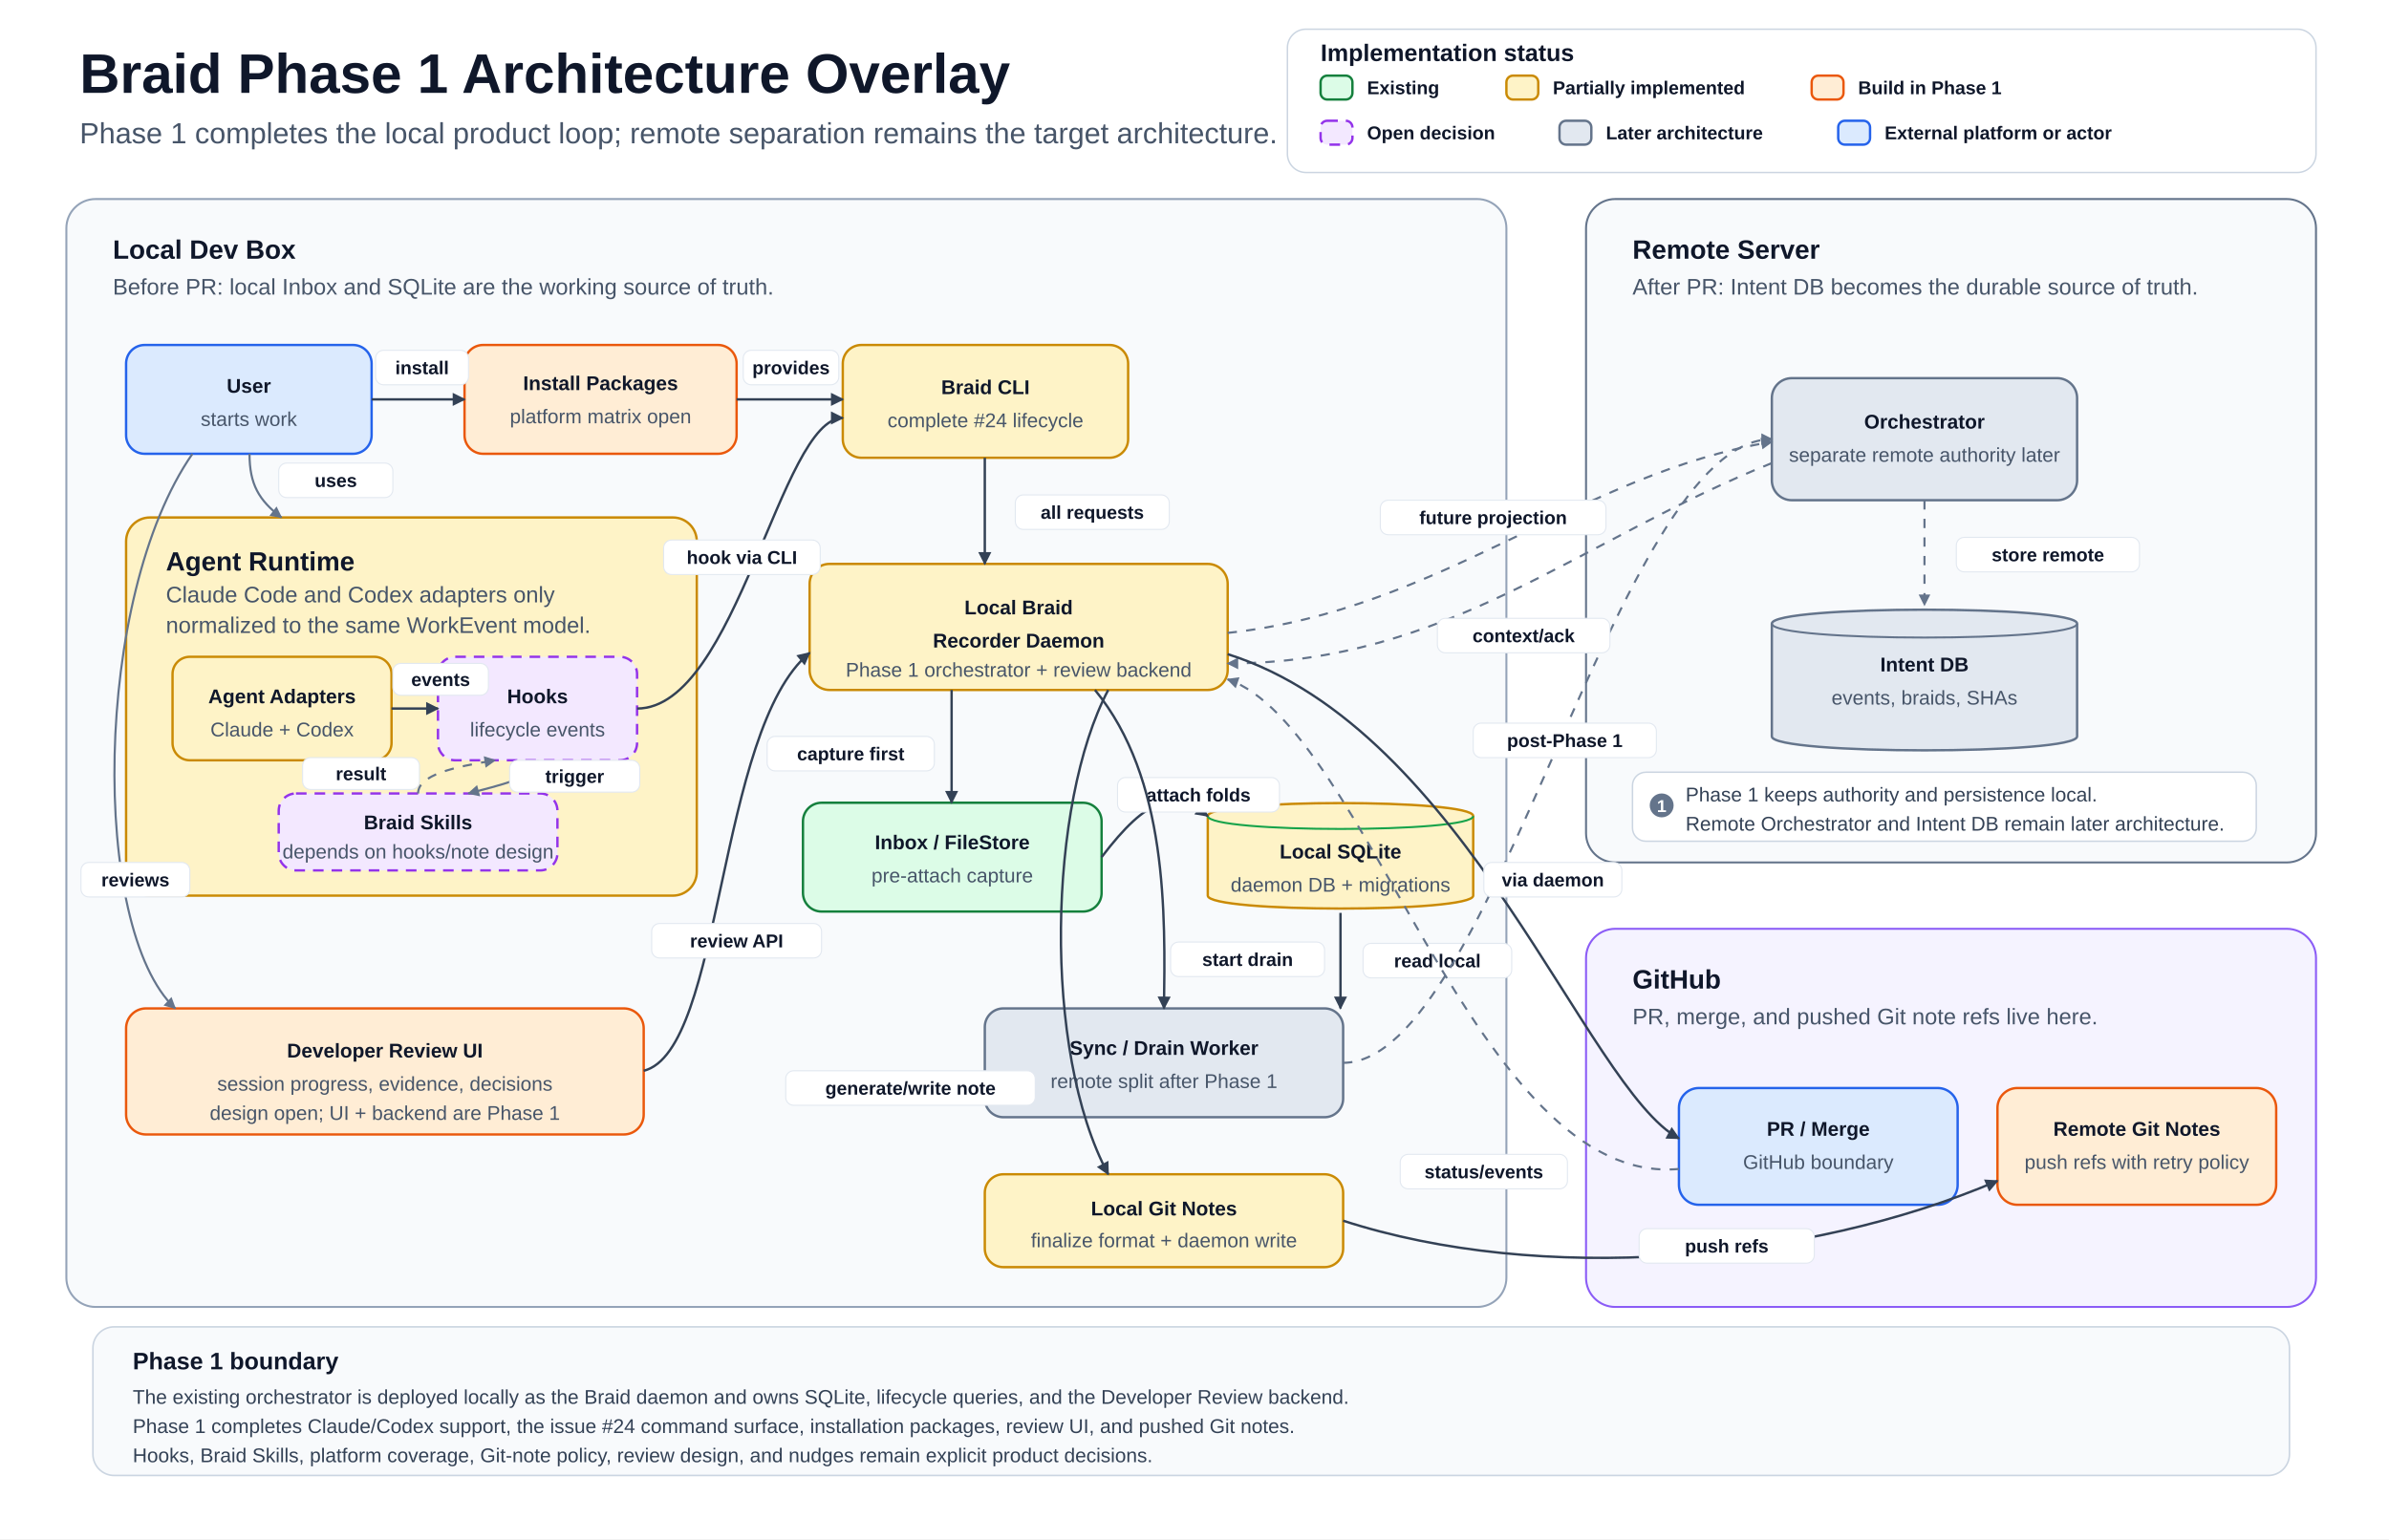
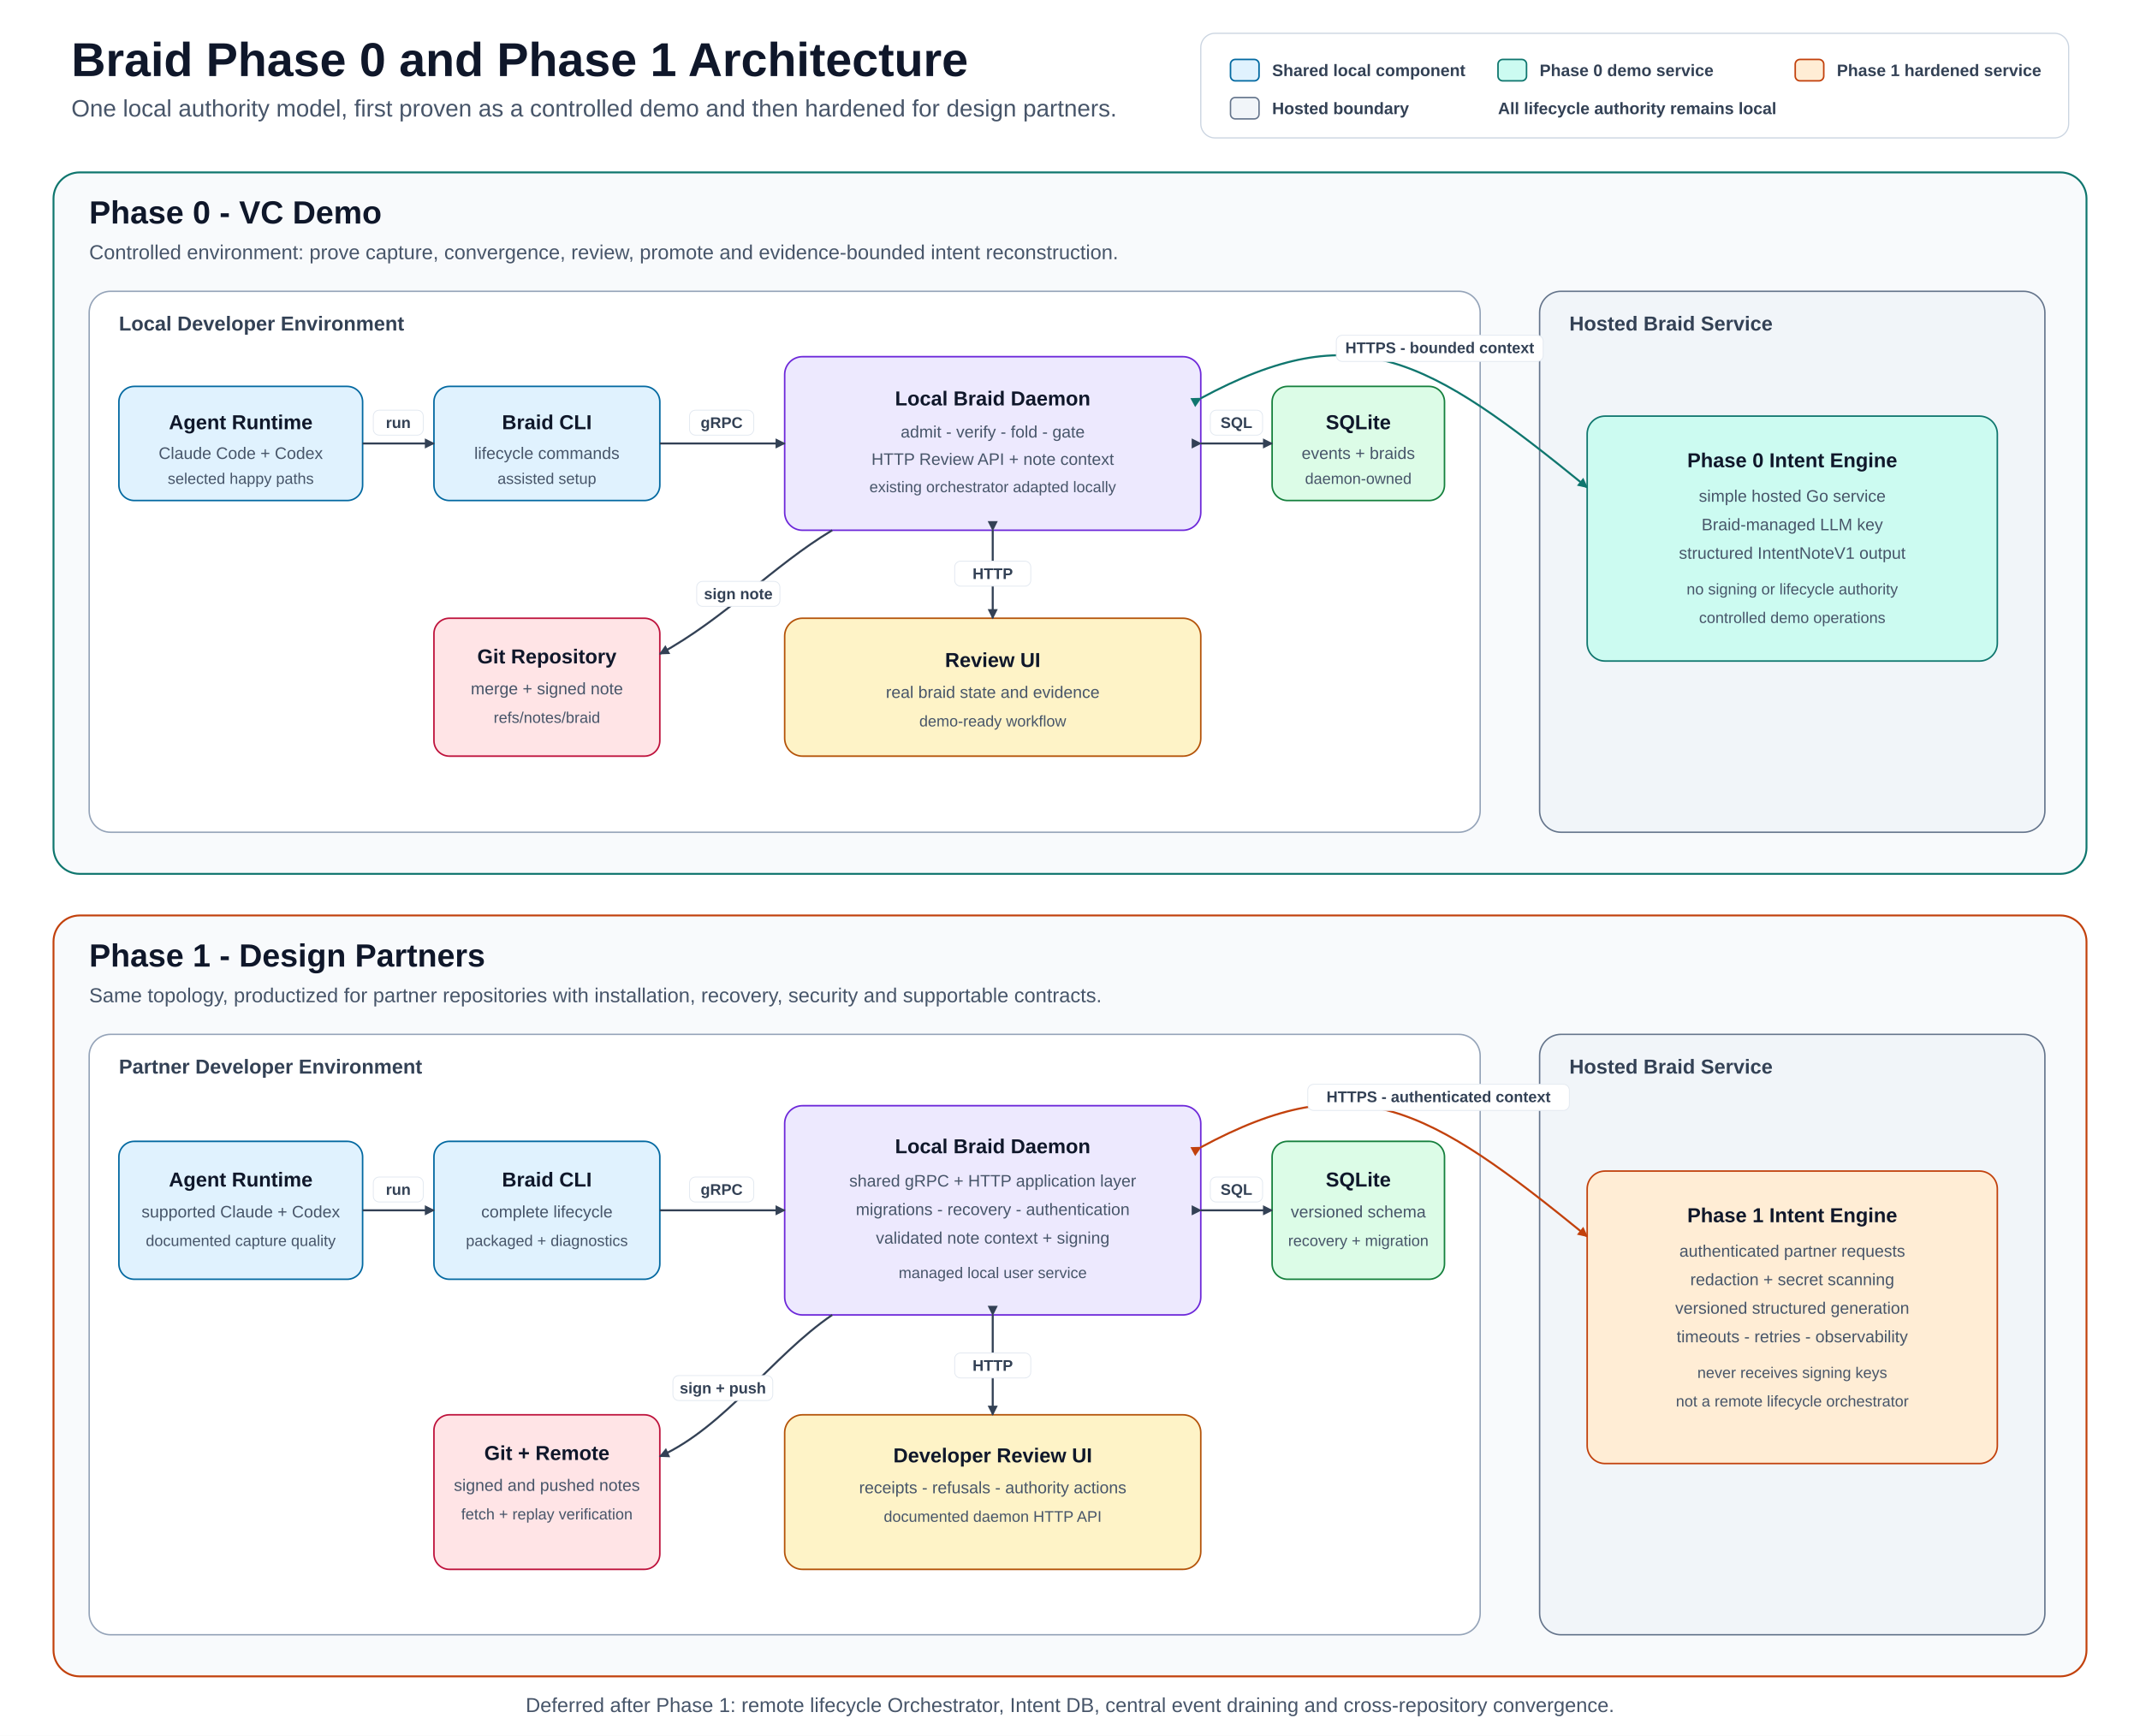
- <svg xmlns="http://www.w3.org/2000/svg" width="1800" height="1160" viewBox="0 0 1800 1160" role="img" aria-labelledby="title desc">
+ <svg xmlns="http://www.w3.org/2000/svg" width="1800" height="1460" viewBox="0 0 1800 1460" role="img" aria-labelledby="title desc">
  <defs>
-     <marker id="arrow" viewBox="0 0 10 10" refX="9" refY="5" markerWidth="5.5" markerHeight="5.5" orient="auto">
-       <path d="M0,0 L10,5 L0,10 Z" fill="#334155" />
+     <marker id="arrow" viewBox="0 0 10 10" refX="9" refY="5" markerWidth="5" markerHeight="5" orient="auto">
+       <path d="M0 0 L10 5 L0 10 Z" fill="#334155" />
    </marker>
-     <marker id="arrow-muted" viewBox="0 0 10 10" refX="9" refY="5" markerWidth="5.5" markerHeight="5.5" orient="auto">
-       <path d="M0,0 L10,5 L0,10 Z" fill="#64748b" />
+     <marker id="arrow-teal" viewBox="0 0 10 10" refX="9" refY="5" markerWidth="5" markerHeight="5" orient="auto">
+       <path d="M0 0 L10 5 L0 10 Z" fill="#0f766e" />
+     </marker>
+     <marker id="arrow-orange" viewBox="0 0 10 10" refX="9" refY="5" markerWidth="5" markerHeight="5" orient="auto">
+       <path d="M0 0 L10 5 L0 10 Z" fill="#c2410c" />
    </marker>
    <style>
      .bg { fill: #ffffff; }
-       .title { font: 700 42px Arial, sans-serif; fill: #0f172a; }
-       .subtitle { font: 400 22px Arial, sans-serif; fill: #475569; }
-       .zone-title { font: 700 20px Arial, sans-serif; fill: #0f172a; }
-       .zone-sub { font: 400 17px Arial, sans-serif; fill: #475569; }
-       .node-title { font: 700 15px Arial, sans-serif; fill: #0f172a; text-anchor: middle; }
-       .node-sub { font: 400 15px Arial, sans-serif; fill: #475569; text-anchor: middle; }
-       .label { font: 700 14px Arial, sans-serif; fill: #0f172a; text-anchor: middle; }
-       .small { font: 400 15px Arial, sans-serif; fill: #334155; }
-       .note-title { font: 700 18px Arial, sans-serif; fill: #0f172a; }
-       .note { font: 400 15px Arial, sans-serif; fill: #334155; }
-       .mono { font: 400 14px Menlo, Consolas, monospace; fill: #334155; }
-       .zone-local { fill: #f8fafc; stroke: #94a3b8; stroke-width: 1.5; }
-       .zone-remote { fill: #f8fafc; stroke: #64748b; stroke-width: 1.5; }
-       .zone-github { fill: #f5f3ff; stroke: #8b5cf6; stroke-width: 1.5; }
-       .agent-box { fill: #eff6ff; stroke: #2563eb; stroke-width: 1.4; }
-       .node-user { fill: #f1f5f9; stroke: #64748b; stroke-width: 1.5; }
-       .node-agent { fill: #e0f2fe; stroke: #0284c7; stroke-width: 1.5; }
-       .node-hook { fill: #fef3c7; stroke: #d97706; stroke-width: 1.5; }
-       .node-skill { fill: #fae8ff; stroke: #a21caf; stroke-width: 1.5; }
-       .node-cli { fill: #ecfeff; stroke: #0891b2; stroke-width: 1.5; }
-       .node-daemon { fill: #eef2ff; stroke: #4f46e5; stroke-width: 1.5; }
-       .node-store { fill: #f0fdf4; stroke: #16a34a; stroke-width: 1.5; }
-       .node-worker { fill: #fff7ed; stroke: #ea580c; stroke-width: 1.5; }
-       .node-git { fill: #fff1f2; stroke: #e11d48; stroke-width: 1.5; }
-       .node-orch { fill: #f5f3ff; stroke: #7c3aed; stroke-width: 1.5; }
-       .node-gh { fill: #f8fafc; stroke: #0f172a; stroke-width: 1.5; }
-       .line { stroke: #334155; stroke-width: 1.8; fill: none; marker-end: url(#arrow); }
-       .muted-line { stroke: #64748b; stroke-width: 1.6; fill: none; marker-end: url(#arrow-muted); }
-       .return-line { stroke: #64748b; stroke-width: 1.6; stroke-dasharray: 7 7; fill: none; marker-end: url(#arrow-muted); }
-       .label-bg { fill: #ffffff; stroke: #e2e8f0; stroke-width: 0.8; }
-       .footer { fill: #f8fafc; stroke: #cbd5e1; stroke-width: 1.2; }
-       .badge { fill: #64748b; }
-       .badge-text { font: 700 13px Arial, sans-serif; fill: #ffffff; text-anchor: middle; }
-       .status-existing { fill: #dcfce7; stroke: #15803d; stroke-width: 1.8; }
-       .status-partial { fill: #fef3c7; stroke: #ca8a04; stroke-width: 1.8; }
-       .status-phase1 { fill: #ffedd5; stroke: #ea580c; stroke-width: 1.8; }
-       .status-open { fill: #f3e8ff; stroke: #9333ea; stroke-width: 1.8; stroke-dasharray: 8 6; }
-       .status-later { fill: #e2e8f0; stroke: #64748b; stroke-width: 1.8; }
-       .status-external { fill: #dbeafe; stroke: #2563eb; stroke-width: 1.8; }
-       .legend-text { font: 700 14px Arial, sans-serif; fill: #0f172a; }
-       .status-pill { font: 700 12px Arial, sans-serif; text-anchor: middle; }
-       .phase1-pill { fill: #ea580c; }
-       .open-pill { fill: #9333ea; }
-       .later-pill { fill: #64748b; }
-       .existing-pill { fill: #15803d; }
-       .pill-text { font: 700 11px Arial, sans-serif; fill: #ffffff; text-anchor: middle; }
+       .title { font: 700 40px Arial, sans-serif; fill: #0f172a; }
+       .subtitle { font: 400 20px Arial, sans-serif; fill: #475569; }
+       .phase-title { font: 700 27px Arial, sans-serif; fill: #0f172a; }
+       .phase-sub { font: 400 17px Arial, sans-serif; fill: #475569; }
+       .zone-title { font: 700 17px Arial, sans-serif; fill: #334155; }
+       .node-title { font: 700 17px Arial, sans-serif; fill: #0f172a; text-anchor: middle; }
+       .node-sub { font: 400 14px Arial, sans-serif; fill: #475569; text-anchor: middle; }
+       .node-small { font: 400 13px Arial, sans-serif; fill: #475569; text-anchor: middle; }
+       .edge-label { font: 700 13px Arial, sans-serif; fill: #334155; text-anchor: middle; }
+       .legend { font: 700 14px Arial, sans-serif; fill: #334155; }
+       .pill-text { font: 700 12px Arial, sans-serif; fill: #ffffff; text-anchor: middle; }
+ 
+       .phase0-panel { fill: #f8fafc; stroke: #0f766e; stroke-width: 1.6; }
+       .phase1-panel { fill: #f8fafc; stroke: #c2410c; stroke-width: 1.6; }
+       .local-zone { fill: #ffffff; stroke: #94a3b8; stroke-width: 1.2; }
+       .remote-zone { fill: #f1f5f9; stroke: #64748b; stroke-width: 1.2; }
+ 
+       .shared-node { fill: #e0f2fe; stroke: #0369a1; stroke-width: 1.3; }
+       .daemon-node { fill: #ede9fe; stroke: #6d28d9; stroke-width: 1.3; }
+       .store-node { fill: #dcfce7; stroke: #15803d; stroke-width: 1.3; }
+       .ui-node { fill: #fef3c7; stroke: #b45309; stroke-width: 1.3; }
+       .git-node { fill: #ffe4e6; stroke: #be123c; stroke-width: 1.3; }
+       .intent0-node { fill: #ccfbf1; stroke: #0f766e; stroke-width: 1.3; }
+       .intent1-node { fill: #ffedd5; stroke: #c2410c; stroke-width: 1.3; }
+ 
+       .line { stroke: #334155; stroke-width: 1.7; fill: none; marker-end: url(#arrow); }
+       .line-bi { stroke: #334155; stroke-width: 1.7; fill: none; marker-start: url(#arrow); marker-end: url(#arrow); }
+       .phase0-line { stroke: #0f766e; stroke-width: 1.7; fill: none; marker-start: url(#arrow-teal); marker-end: url(#arrow-teal); }
+       .phase1-line { stroke: #c2410c; stroke-width: 1.7; fill: none; marker-start: url(#arrow-orange); marker-end: url(#arrow-orange); }
+       .label-bg { fill: #ffffff; stroke: #e2e8f0; stroke-width: 0.7; }
    </style>
  </defs>
-   <rect class="bg" width="1800" height="1160" />
-   <text x="60" y="70" class="title">Braid Phase 1 Architecture Overlay</text>
-   <text x="60" y="108" class="subtitle">Phase 1 completes the local product loop; remote separation remains the target architecture.</text>
-   <rect x="970" y="22" width="775" height="108" rx="14" fill="#ffffff" stroke="#cbd5e1" stroke-width="1.1" />
-   <text x="995" y="46" class="note-title">Implementation status</text>
-   <rect x="995" y="57" width="24" height="18" rx="5" class="status-existing" />
-   <text x="1030" y="71" class="legend-text">Existing</text>
-   <rect x="1135" y="57" width="24" height="18" rx="5" class="status-partial" />
-   <text x="1170" y="71" class="legend-text">Partially implemented</text>
-   <rect x="1365" y="57" width="24" height="18" rx="5" class="status-phase1" />
-   <text x="1400" y="71" class="legend-text">Build in Phase 1</text>
-   <rect x="995" y="91" width="24" height="18" rx="5" class="status-open" />
-   <text x="1030" y="105" class="legend-text">Open decision</text>
-   <rect x="1175" y="91" width="24" height="18" rx="5" class="status-later" />
-   <text x="1210" y="105" class="legend-text">Later architecture</text>
-   <rect x="1385" y="91" width="24" height="18" rx="5" class="status-external" />
-   <text x="1420" y="105" class="legend-text">External platform or actor</text>
-   <rect x="50" y="150" width="1085" height="835" rx="22" class="zone-local" />
-   <text x="85" y="195" class="zone-title">Local Dev Box</text>
-   <text x="85" y="222" class="zone-sub">Before PR: local Inbox and SQLite are the working source of truth.</text>
-   <rect x="1195" y="150" width="550" height="500" rx="22" class="zone-remote" />
-   <text x="1230" y="195" class="zone-title">Remote Server</text>
-   <text x="1230" y="222" class="zone-sub">After PR: Intent DB becomes the durable source of truth.</text>
-   <rect x="1195" y="700" width="550" height="285" rx="22" class="zone-github" />
-   <text x="1230" y="745" class="zone-title">GitHub</text>
-   <text x="1230" y="772" class="zone-sub">PR, merge, and pushed Git note refs live here.</text>
-   <rect x="95" y="260" width="185" height="82" rx="14" class="node-user status-external" />
-   <text x="187.5" y="296" class="node-title">User</text>
-   <text x="187.5" y="321" class="node-sub">starts work</text>
-   <rect x="350" y="260" width="205" height="82" rx="14" class="node-worker status-phase1" />
-   <text x="452.5" y="294" class="node-title">Install Packages</text>
-   <text x="452.5" y="319" class="node-sub">platform matrix open</text>
-   <rect x="95" y="390" width="430" height="285" rx="18" class="agent-box status-partial" />
-   <text x="125" y="430" class="zone-title">Agent Runtime</text>
-   <text x="125" y="454" class="zone-sub">Claude Code and Codex adapters only</text>
-   <text x="125" y="477" class="zone-sub">normalized to the same WorkEvent model.</text>
-   <rect x="130" y="495" width="165" height="78" rx="13" class="node-agent status-partial" />
-   <text x="212.5" y="530" class="node-title">Agent Adapters</text>
-   <text x="212.5" y="555" class="node-sub">Claude + Codex</text>
-   <rect x="330" y="495" width="150" height="78" rx="13" class="node-hook status-open" />
-   <text x="405" y="530" class="node-title">Hooks</text>
-   <text x="405" y="555" class="node-sub">lifecycle events</text>
-   <rect x="210" y="598" width="210" height="58" rx="13" class="node-skill status-open" />
-   <text x="315" y="625" class="node-title">Braid Skills</text>
-   <text x="315" y="647" class="node-sub">depends on hooks/note design</text>
-   <rect x="95" y="760" width="390" height="95" rx="15" class="node-agent status-phase1" />
-   <text x="290" y="797" class="node-title">Developer Review UI</text>
-   <text x="290" y="822" class="node-sub">session progress, evidence, decisions</text>
-   <text x="290" y="844" class="node-sub">design open; UI + backend are Phase 1</text>
-   <rect x="635" y="260" width="215" height="85" rx="14" class="node-cli status-partial" />
-   <text x="742.5" y="297" class="node-title">Braid CLI</text>
-   <text x="742.5" y="322" class="node-sub">complete #24 lifecycle</text>
-   <rect x="610" y="425" width="315" height="95" rx="15" class="node-daemon status-partial" />
-   <text x="767.5" y="463" class="node-title">Local Braid</text>
-   <text x="767.5" y="488" class="node-title">Recorder Daemon</text>
-   <text x="767.5" y="510" class="node-sub">Phase 1 orchestrator + review backend</text>
-   <rect x="605" y="605" width="225" height="82" rx="14" class="node-store status-existing" />
-   <text x="717.5" y="640" class="node-title">Inbox / FileStore</text>
-   <text x="717.5" y="665" class="node-sub">pre-attach capture</text>
-   <path d="M910,615 C910,602 1110,602 1110,615 L1110,675 C1110,688 910,688 910,675 Z" class="node-store status-partial" />
-   <path d="M910,615 C910,628 1110,628 1110,615" fill="none" stroke="#16a34a" stroke-width="1.5" />
-   <text x="1010" y="647" class="node-title">Local SQLite</text>
-   <text x="1010" y="672" class="node-sub">daemon DB + migrations</text>
-   <rect x="742" y="760" width="270" height="82" rx="14" class="node-worker status-later" />
-   <text x="877" y="795" class="node-title">Sync / Drain Worker</text>
-   <text x="877" y="820" class="node-sub">remote split after Phase 1</text>
-   <rect x="742" y="885" width="270" height="70" rx="14" class="node-git status-partial" />
-   <text x="877" y="916" class="node-title">Local Git Notes</text>
-   <text x="877" y="940" class="node-sub">finalize format + daemon write</text>
-   <rect x="1335" y="285" width="230" height="92" rx="15" class="node-orch status-later" />
-   <text x="1450" y="323" class="node-title">Orchestrator</text>
-   <text x="1450" y="348" class="node-sub">separate remote authority later</text>
-   <path d="M1335,470 C1335,456 1565,456 1565,470 L1565,555 C1565,569 1335,569 1335,555 Z" class="node-store status-later" />
-   <path d="M1335,470 C1335,484 1565,484 1565,470" fill="none" stroke="#64748b" stroke-width="1.5" />
-   <text x="1450" y="506" class="node-title">Intent DB</text>
-   <text x="1450" y="531" class="node-sub">events, braids, SHAs</text>
-   <rect x="1265" y="820" width="210" height="88" rx="15" class="node-gh status-external" />
-   <text x="1370" y="856" class="node-title">PR / Merge</text>
-   <text x="1370" y="881" class="node-sub">GitHub boundary</text>
-   <rect x="1505" y="820" width="210" height="88" rx="15" class="node-git status-phase1" />
-   <text x="1610" y="856" class="node-title">Remote Git Notes</text>
-   <text x="1610" y="881" class="node-sub">push refs with retry policy</text>
-   <path d="M280,301 L350,301" class="line" />
-   <rect x="283" y="264" width="70" height="26" rx="6" class="label-bg" />
-   <text x="318" y="282" class="label">install</text>
-   <path d="M555,301 L635,301" class="line" />
-   <rect x="560" y="264" width="72" height="26" rx="6" class="label-bg" />
-   <text x="596" y="282" class="label">provides</text>
-   <path d="M188,342 C188,365 195,377 212,390" class="muted-line" />
-   <rect x="210" y="349" width="86" height="26" rx="6" class="label-bg" />
-   <text x="253" y="367" class="label">uses</text>
-   <path d="M145,342 C70,450 68,700 132,760" class="muted-line" />
-   <rect x="61" y="650" width="82" height="26" rx="6" class="label-bg" />
-   <text x="102" y="668" class="label">reviews</text>
-   <path d="M485,807 C545,792 540,550 610,492" class="line" />
-   <rect x="491" y="696" width="128" height="26" rx="6" class="label-bg" />
-   <text x="555" y="714" class="label">review API</text>
-   <path d="M295,534 L330,534" class="line" />
-   <rect x="296" y="500" width="72" height="24" rx="6" class="label-bg" />
-   <text x="332" y="517" class="label">events</text>
-   <path d="M405,573 C405,586 375,592 353,598" class="muted-line" />
-   <rect x="384" y="573" width="98" height="24" rx="6" class="label-bg" />
-   <text x="433" y="590" class="label">trigger</text>
-   <path d="M315,598 C315,584 342,578 373,573" class="return-line" />
-   <rect x="228" y="571" width="88" height="24" rx="6" class="label-bg" />
-   <text x="272" y="588" class="label">result</text>
-   <path d="M480,534 C555,534 588,315 635,315" class="line" />
-   <rect x="500" y="407" width="118" height="26" rx="6" class="label-bg" />
-   <text x="559" y="425" class="label">hook via CLI</text>
-   <path d="M742,345 L742,425" class="line" />
-   <rect x="765" y="373" width="116" height="26" rx="6" class="label-bg" />
-   <text x="823" y="391" class="label">all requests</text>
-   <path d="M717,520 L717,605" class="line" />
-   <rect x="578" y="555" width="126" height="26" rx="6" class="label-bg" />
-   <text x="641" y="573" class="label">capture first</text>
-   <path d="M830,646 C865,600 884,596 910,615" class="line" />
-   <rect x="842" y="586" width="122" height="26" rx="6" class="label-bg" />
-   <text x="903" y="604" class="label">attach folds</text>
-   <path d="M825,520 C880,587 878,689 877,760" class="line" />
-   <rect x="882" y="710" width="116" height="26" rx="6" class="label-bg" />
-   <text x="940" y="728" class="label">start drain</text>
-   <path d="M1010,688 L1010,760" class="line" />
-   <rect x="1027" y="711" width="112" height="26" rx="6" class="label-bg" />
-   <text x="1083" y="729" class="label">read local</text>
-   <path d="M835,520 C790,605 785,792 835,885" class="line" />
-   <rect x="592" y="807" width="188" height="26" rx="6" class="label-bg" />
-   <text x="686" y="825" class="label">generate/write note</text>
-   <path d="M1012,801 C1125,801 1218,331 1335,331" class="return-line" />
-   <rect x="1110" y="545" width="138" height="26" rx="6" class="label-bg" />
-   <text x="1179" y="563" class="label">post-Phase 1</text>
-   <path d="M1450,377 L1450,456" class="return-line" />
-   <rect x="1474" y="405" width="138" height="26" rx="6" class="label-bg" />
-   <text x="1543" y="423" class="label">store remote</text>
-   <path d="M925,477 C1085,460 1190,357 1335,333" class="return-line" />
-   <rect x="1040" y="377" width="170" height="26" rx="6" class="label-bg" />
-   <text x="1125" y="395" class="label">future projection</text>
-   <path d="M1335,349 C1190,407 1090,500 925,500" class="return-line" />
-   <rect x="1083" y="466" width="130" height="26" rx="6" class="label-bg" />
-   <text x="1148" y="484" class="label">context/ack</text>
-   <path d="M925,493 C1105,550 1195,820 1265,858" class="line" />
-   <rect x="1118" y="650" width="104" height="26" rx="6" class="label-bg" />
-   <text x="1170" y="668" class="label">via daemon</text>
-   <path d="M1265,881 C1112,895 1030,548 925,512" class="return-line" />
-   <rect x="1055" y="870" width="126" height="26" rx="6" class="label-bg" />
-   <text x="1118" y="888" class="label">status/events</text>
-   <path d="M1012,920 C1160,968 1360,952 1505,890" class="line" />
-   <rect x="1235" y="926" width="132" height="26" rx="6" class="label-bg" />
-   <text x="1301" y="944" class="label">push refs</text>
-   <rect x="70" y="1000" width="1655" height="112" rx="16" class="footer" />
-   <text x="100" y="1032" class="note-title">Phase 1 boundary</text>
-   <text x="100" y="1058" class="note">The existing orchestrator is deployed locally as the Braid daemon and owns SQLite, lifecycle queries, and the Developer Review backend.</text>
-   <text x="100" y="1080" class="note">Phase 1 completes Claude/Codex support, the issue #24 command surface, installation packages, review UI, and pushed Git notes.</text>
-   <text x="100" y="1102" class="note">Hooks, Braid Skills, platform coverage, Git-note policy, review design, and nudges remain explicit product decisions.</text>
-   <rect x="1230" y="582" width="470" height="52" rx="10" fill="#ffffff" stroke="#cbd5e1" stroke-width="1.1" />
-   <circle cx="1252" cy="607" r="9" class="badge" />
-   <text x="1252" y="612" class="badge-text">1</text>
-   <text x="1270" y="604" class="small">Phase 1 keeps authority and persistence local.</text>
-   <text x="1270" y="626" class="small">Remote Orchestrator and Intent DB remain later architecture.</text>
+   <rect class="bg" width="1800" height="1460" />
+   <text x="60" y="64" class="title">Braid Phase 0 and Phase 1 Architecture</text>
+   <text x="60" y="98" class="subtitle">One local authority model, first proven as a controlled demo and then hardened for design partners.</text>
+   <rect x="1010" y="28" width="730" height="88" rx="12" fill="#ffffff" stroke="#cbd5e1" stroke-width="1" />
+   <rect x="1035" y="50" width="24" height="18" rx="4" class="shared-node" />
+   <text x="1070" y="64" class="legend">Shared local component</text>
+   <rect x="1260" y="50" width="24" height="18" rx="4" class="intent0-node" />
+   <text x="1295" y="64" class="legend">Phase 0 demo service</text>
+   <rect x="1510" y="50" width="24" height="18" rx="4" class="intent1-node" />
+   <text x="1545" y="64" class="legend">Phase 1 hardened service</text>
+   <rect x="1035" y="82" width="24" height="18" rx="4" class="remote-zone" />
+   <text x="1070" y="96" class="legend">Hosted boundary</text>
+   <text x="1260" y="96" class="legend">All lifecycle authority remains local</text>
+   <rect x="45" y="145" width="1710" height="590" rx="22" class="phase0-panel" />
+   <text x="75" y="188" class="phase-title">Phase 0 - VC Demo</text>
+   <text x="75" y="218" class="phase-sub">Controlled environment: prove capture, convergence, review, promote and evidence-bounded intent reconstruction.</text>
+   <rect x="75" y="245" width="1170" height="455" rx="18" class="local-zone" />
+   <text x="100" y="278" class="zone-title">Local Developer Environment</text>
+   <rect x="100" y="325" width="205" height="96" rx="13" class="shared-node" />
+   <text x="202.5" y="361" class="node-title">Agent Runtime</text>
+   <text x="202.5" y="386" class="node-sub">Claude Code + Codex</text>
+   <text x="202.5" y="407" class="node-small">selected happy paths</text>
+   <rect x="365" y="325" width="190" height="96" rx="13" class="shared-node" />
+   <text x="460" y="361" class="node-title">Braid CLI</text>
+   <text x="460" y="386" class="node-sub">lifecycle commands</text>
+   <text x="460" y="407" class="node-small">assisted setup</text>
+   <rect x="660" y="300" width="350" height="146" rx="15" class="daemon-node" />
+   <text x="835" y="341" class="node-title">Local Braid Daemon</text>
+   <text x="835" y="368" class="node-sub">admit - verify - fold - gate</text>
+   <text x="835" y="391" class="node-sub">HTTP Review API + note context</text>
+   <text x="835" y="414" class="node-small">existing orchestrator adapted locally</text>
+   <rect x="1070" y="325" width="145" height="96" rx="13" class="store-node" />
+   <text x="1142.5" y="361" class="node-title">SQLite</text>
+   <text x="1142.5" y="386" class="node-sub">events + braids</text>
+   <text x="1142.5" y="407" class="node-small">daemon-owned</text>
+   <rect x="660" y="520" width="350" height="116" rx="15" class="ui-node" />
+   <text x="835" y="561" class="node-title">Review UI</text>
+   <text x="835" y="587" class="node-sub">real braid state and evidence</text>
+   <text x="835" y="611" class="node-small">demo-ready workflow</text>
+   <rect x="365" y="520" width="190" height="116" rx="13" class="git-node" />
+   <text x="460" y="558" class="node-title">Git Repository</text>
+   <text x="460" y="584" class="node-sub">merge + signed note</text>
+   <text x="460" y="608" class="node-small">refs/notes/braid</text>
+   <rect x="1295" y="245" width="425" height="455" rx="18" class="remote-zone" />
+   <text x="1320" y="278" class="zone-title">Hosted Braid Service</text>
+   <rect x="1335" y="350" width="345" height="206" rx="15" class="intent0-node" />
+   <text x="1507.5" y="393" class="node-title">Phase 0 Intent Engine</text>
+   <text x="1507.5" y="422" class="node-sub">simple hosted Go service</text>
+   <text x="1507.5" y="446" class="node-sub">Braid-managed LLM key</text>
+   <text x="1507.5" y="470" class="node-sub">structured IntentNoteV1 output</text>
+   <text x="1507.5" y="500" class="node-small">no signing or lifecycle authority</text>
+   <text x="1507.5" y="524" class="node-small">controlled demo operations</text>
+   <path d="M305 373 L365 373" class="line" />
+   <rect x="314" y="345" width="42" height="21" rx="5" class="label-bg" />
+   <text x="335" y="360" class="edge-label">run</text>
+   <path d="M555 373 L660 373" class="line" />
+   <rect x="580" y="345" width="54" height="21" rx="5" class="label-bg" />
+   <text x="607" y="360" class="edge-label">gRPC</text>
+   <path d="M1010 373 L1070 373" class="line-bi" />
+   <rect x="1018" y="345" width="44" height="21" rx="5" class="label-bg" />
+   <text x="1040" y="360" class="edge-label">SQL</text>
+   <path d="M835 446 L835 520" class="line-bi" />
+   <rect x="803" y="472" width="64" height="21" rx="5" class="label-bg" />
+   <text x="835" y="487" class="edge-label">HTTP</text>
+   <path d="M700 446 C650 476 610 520 555 550" class="line" />
+   <rect x="586" y="489" width="70" height="21" rx="5" class="label-bg" />
+   <text x="621" y="504" class="edge-label">sign note</text>
+   <path d="M1010 335 C1140 265 1200 300 1335 410" class="phase0-line" />
+   <rect x="1124" y="282" width="174" height="22" rx="5" class="label-bg" />
+   <text x="1211" y="297" class="edge-label">HTTPS - bounded context</text>
+   <rect x="45" y="770" width="1710" height="640" rx="22" class="phase1-panel" />
+   <text x="75" y="813" class="phase-title">Phase 1 - Design Partners</text>
+   <text x="75" y="843" class="phase-sub">Same topology, productized for partner repositories with installation, recovery, security and supportable contracts.</text>
+   <rect x="75" y="870" width="1170" height="505" rx="18" class="local-zone" />
+   <text x="100" y="903" class="zone-title">Partner Developer Environment</text>
+   <rect x="100" y="960" width="205" height="116" rx="13" class="shared-node" />
+   <text x="202.5" y="998" class="node-title">Agent Runtime</text>
+   <text x="202.5" y="1024" class="node-sub">supported Claude + Codex</text>
+   <text x="202.5" y="1048" class="node-small">documented capture quality</text>
+   <rect x="365" y="960" width="190" height="116" rx="13" class="shared-node" />
+   <text x="460" y="998" class="node-title">Braid CLI</text>
+   <text x="460" y="1024" class="node-sub">complete lifecycle</text>
+   <text x="460" y="1048" class="node-small">packaged + diagnostics</text>
+   <rect x="660" y="930" width="350" height="176" rx="15" class="daemon-node" />
+   <text x="835" y="970" class="node-title">Local Braid Daemon</text>
+   <text x="835" y="998" class="node-sub">shared gRPC + HTTP application layer</text>
+   <text x="835" y="1022" class="node-sub">migrations - recovery - authentication</text>
+   <text x="835" y="1046" class="node-sub">validated note context + signing</text>
+   <text x="835" y="1075" class="node-small">managed local user service</text>
+   <rect x="1070" y="960" width="145" height="116" rx="13" class="store-node" />
+   <text x="1142.5" y="998" class="node-title">SQLite</text>
+   <text x="1142.5" y="1024" class="node-sub">versioned schema</text>
+   <text x="1142.5" y="1048" class="node-small">recovery + migration</text>
+   <rect x="660" y="1190" width="350" height="130" rx="15" class="ui-node" />
+   <text x="835" y="1230" class="node-title">Developer Review UI</text>
+   <text x="835" y="1256" class="node-sub">receipts - refusals - authority actions</text>
+   <text x="835" y="1280" class="node-small">documented daemon HTTP API</text>
+   <rect x="365" y="1190" width="190" height="130" rx="13" class="git-node" />
+   <text x="460" y="1228" class="node-title">Git + Remote</text>
+   <text x="460" y="1254" class="node-sub">signed and pushed notes</text>
+   <text x="460" y="1278" class="node-small">fetch + replay verification</text>
+   <rect x="1295" y="870" width="425" height="505" rx="18" class="remote-zone" />
+   <text x="1320" y="903" class="zone-title">Hosted Braid Service</text>
+   <rect x="1335" y="985" width="345" height="246" rx="15" class="intent1-node" />
+   <text x="1507.5" y="1028" class="node-title">Phase 1 Intent Engine</text>
+   <text x="1507.5" y="1057" class="node-sub">authenticated partner requests</text>
+   <text x="1507.5" y="1081" class="node-sub">redaction + secret scanning</text>
+   <text x="1507.5" y="1105" class="node-sub">versioned structured generation</text>
+   <text x="1507.5" y="1129" class="node-sub">timeouts - retries - observability</text>
+   <text x="1507.5" y="1159" class="node-small">never receives signing keys</text>
+   <text x="1507.5" y="1183" class="node-small">not a remote lifecycle orchestrator</text>
+   <path d="M305 1018 L365 1018" class="line" />
+   <rect x="314" y="990" width="42" height="21" rx="5" class="label-bg" />
+   <text x="335" y="1005" class="edge-label">run</text>
+   <path d="M555 1018 L660 1018" class="line" />
+   <rect x="580" y="990" width="54" height="21" rx="5" class="label-bg" />
+   <text x="607" y="1005" class="edge-label">gRPC</text>
+   <path d="M1010 1018 L1070 1018" class="line-bi" />
+   <rect x="1018" y="990" width="44" height="21" rx="5" class="label-bg" />
+   <text x="1040" y="1005" class="edge-label">SQL</text>
+   <path d="M835 1106 L835 1190" class="line-bi" />
+   <rect x="803" y="1138" width="64" height="21" rx="5" class="label-bg" />
+   <text x="835" y="1153" class="edge-label">HTTP</text>
+   <path d="M700 1106 C650 1140 610 1200 555 1225" class="line" />
+   <rect x="566" y="1157" width="84" height="21" rx="5" class="label-bg" />
+   <text x="608" y="1172" class="edge-label">sign + push</text>
+   <path d="M1010 965 C1140 895 1200 930 1335 1040" class="phase1-line" />
+   <rect x="1100" y="912" width="220" height="22" rx="5" class="label-bg" />
+   <text x="1210" y="927" class="edge-label">HTTPS - authenticated context</text>
+   <text x="900" y="1440" class="phase-sub" text-anchor="middle">Deferred after Phase 1: remote lifecycle Orchestrator, Intent DB, central event draining and cross-repository convergence.</text>
</svg>
